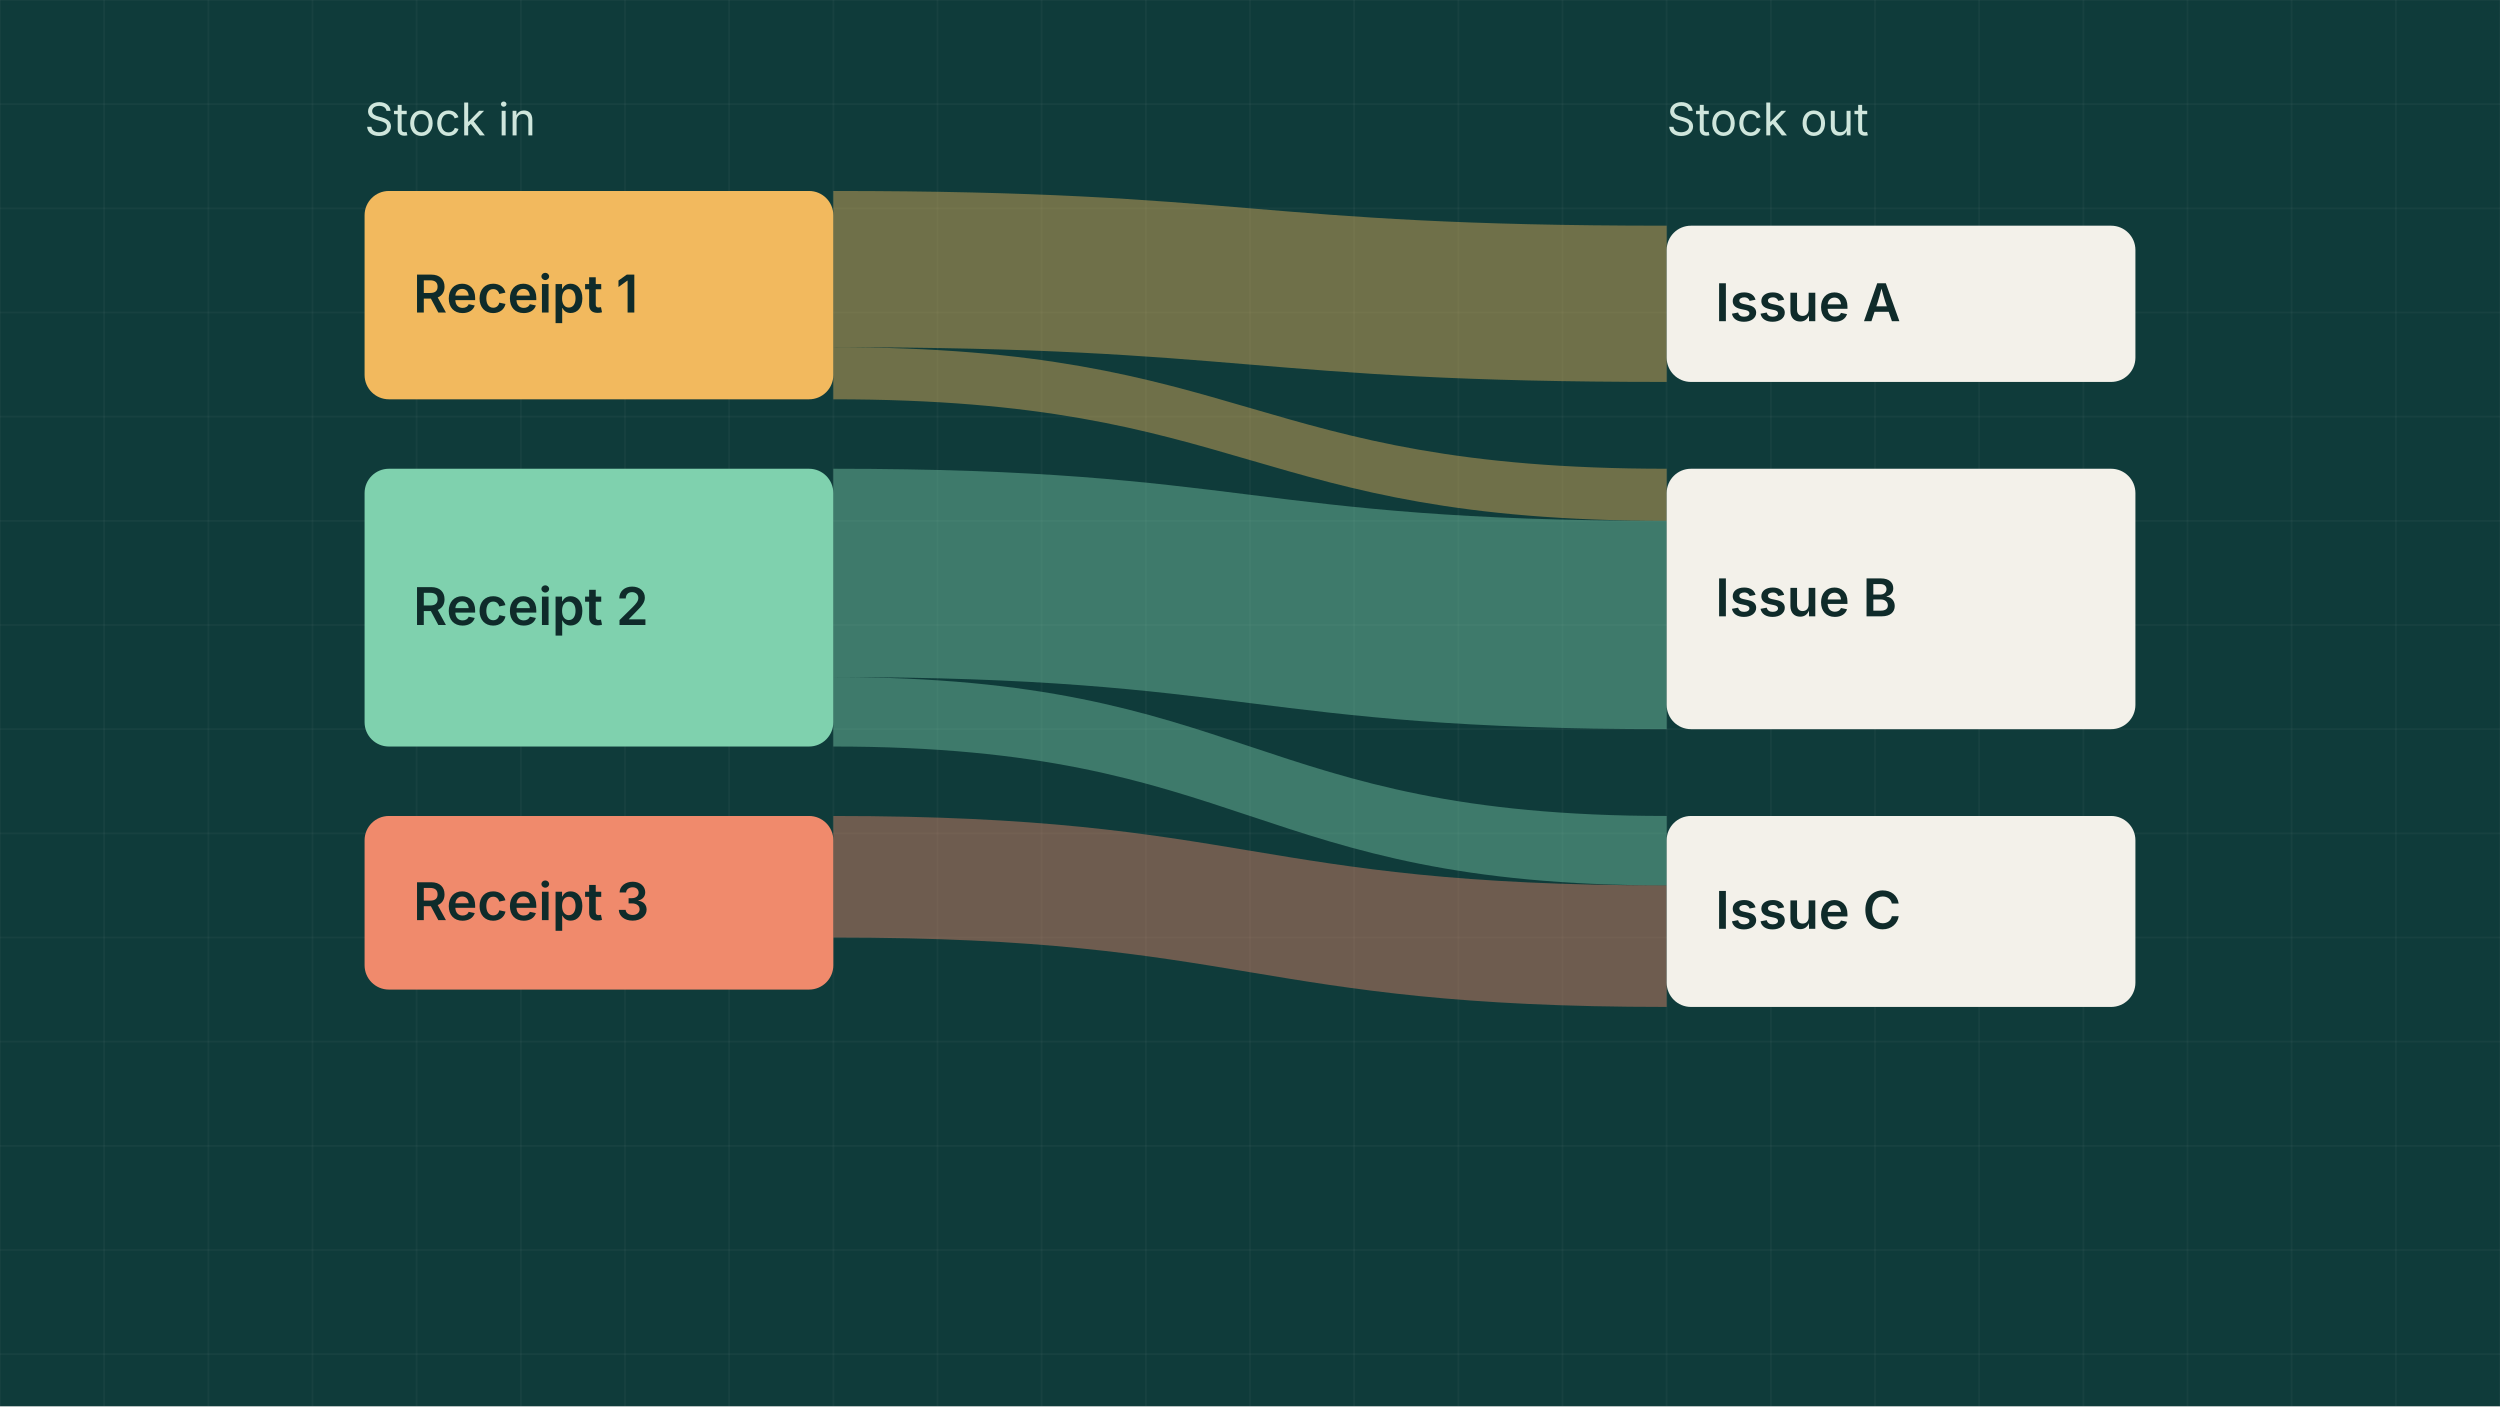
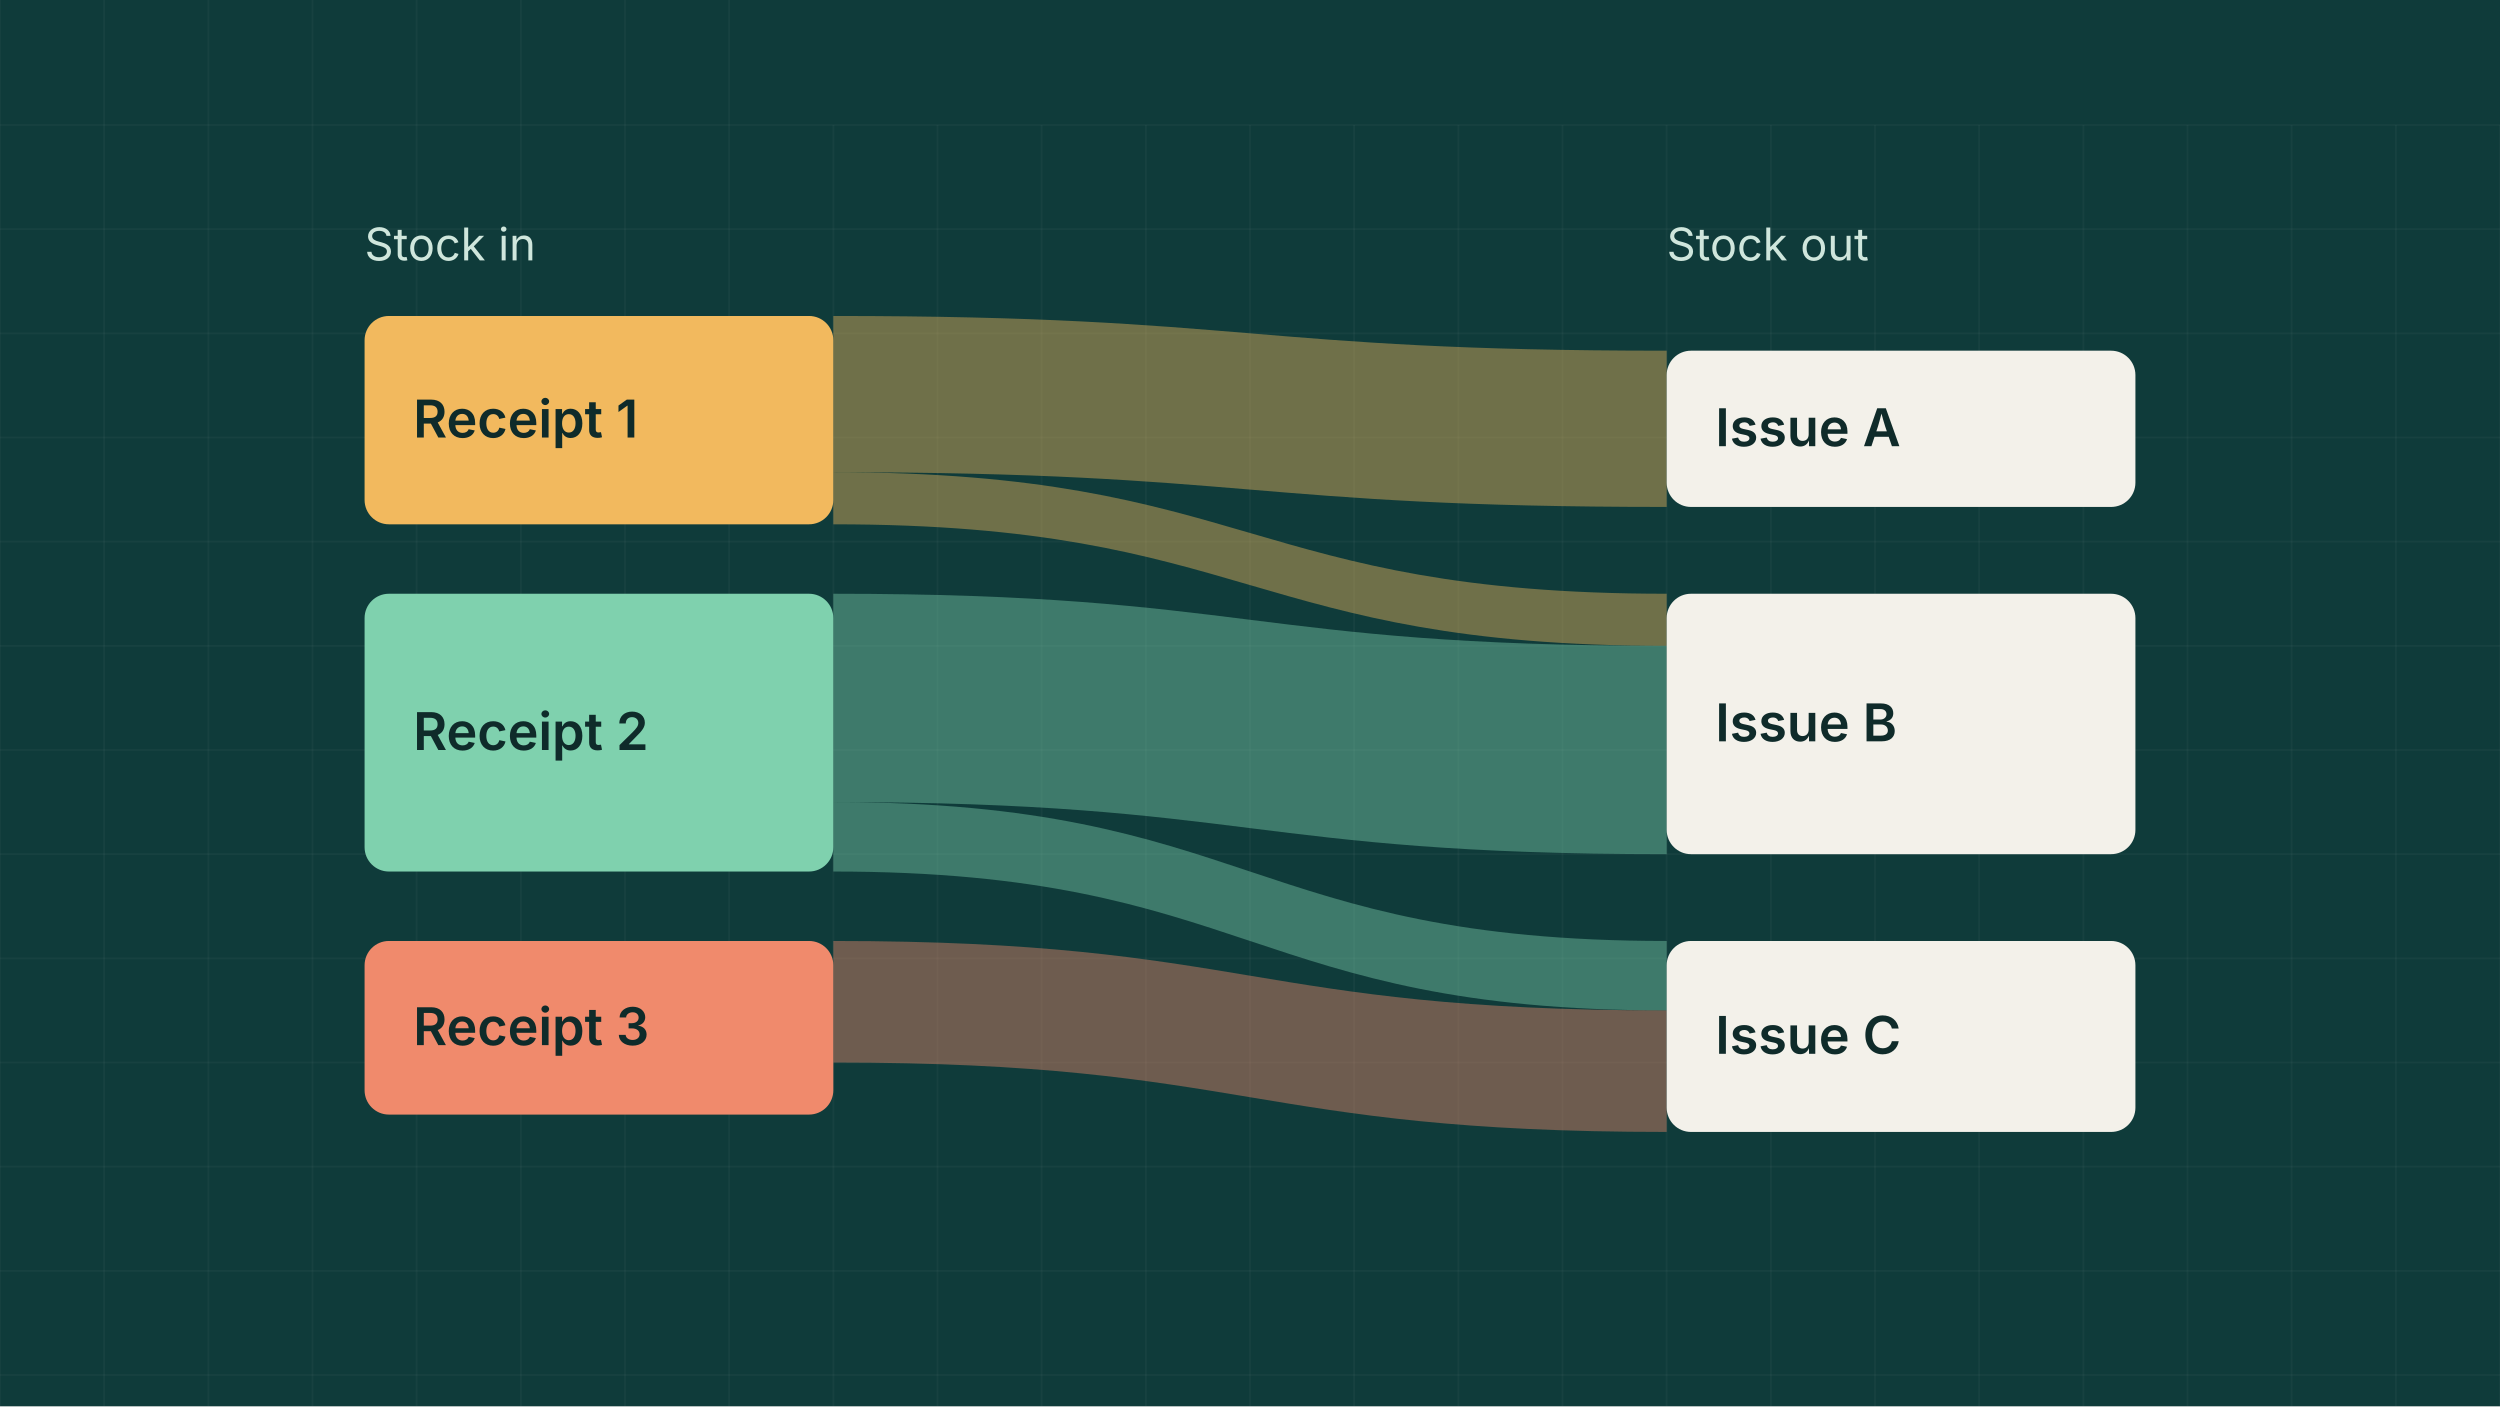
<svg xmlns="http://www.w3.org/2000/svg" viewBox="0 0 1440 810" preserveAspectRatio="xMidYMid slice" font-family="'Inter Tight',Inter,'Segoe UI',Arial,sans-serif">
  <defs />
  <rect width="1440" height="810" fill="#0F3B3A" />
  <path d="M0 0V810" stroke="#fff" stroke-opacity=".035" />
  <path d="M60 0V810" stroke="#fff" stroke-opacity=".035" />
  <path d="M120 0V810" stroke="#fff" stroke-opacity=".035" />
  <path d="M180 0V810" stroke="#fff" stroke-opacity=".035" />
  <path d="M240 0V810" stroke="#fff" stroke-opacity=".035" />
  <path d="M300 0V810" stroke="#fff" stroke-opacity=".035" />
  <path d="M360 0V810" stroke="#fff" stroke-opacity=".035" />
  <path d="M420 0V810" stroke="#fff" stroke-opacity=".035" />
-   <path d="M480 0V810" stroke="#fff" stroke-opacity=".035" />
-   <path d="M540 0V810" stroke="#fff" stroke-opacity=".035" />
-   <path d="M600 0V810" stroke="#fff" stroke-opacity=".035" />
-   <path d="M660 0V810" stroke="#fff" stroke-opacity=".035" />
-   <path d="M720 0V810" stroke="#fff" stroke-opacity=".035" />
-   <path d="M780 0V810" stroke="#fff" stroke-opacity=".035" />
-   <path d="M840 0V810" stroke="#fff" stroke-opacity=".035" />
-   <path d="M900 0V810" stroke="#fff" stroke-opacity=".035" />
-   <path d="M960 0V810" stroke="#fff" stroke-opacity=".035" />
-   <path d="M1020 0V810" stroke="#fff" stroke-opacity=".035" />
-   <path d="M1080 0V810" stroke="#fff" stroke-opacity=".035" />
-   <path d="M1140 0V810" stroke="#fff" stroke-opacity=".035" />
-   <path d="M1200 0V810" stroke="#fff" stroke-opacity=".035" />
-   <path d="M1260 0V810" stroke="#fff" stroke-opacity=".035" />
-   <path d="M1320 0V810" stroke="#fff" stroke-opacity=".035" />
-   <path d="M1380 0V810" stroke="#fff" stroke-opacity=".035" />
-   <path d="M1440 0V810" stroke="#fff" stroke-opacity=".035" />
-   <path d="M0 0H1440" stroke="#fff" stroke-opacity=".035" />
-   <path d="M0 60H1440" stroke="#fff" stroke-opacity=".035" />
-   <path d="M0 120H1440" stroke="#fff" stroke-opacity=".035" />
-   <path d="M0 180H1440" stroke="#fff" stroke-opacity=".035" />
-   <path d="M0 240H1440" stroke="#fff" stroke-opacity=".035" />
-   <path d="M0 300H1440" stroke="#fff" stroke-opacity=".035" />
-   <path d="M0 360H1440" stroke="#fff" stroke-opacity=".035" />
-   <path d="M0 420H1440" stroke="#fff" stroke-opacity=".035" />
-   <path d="M0 480H1440" stroke="#fff" stroke-opacity=".035" />
-   <path d="M0 540H1440" stroke="#fff" stroke-opacity=".035" />
-   <path d="M0 600H1440" stroke="#fff" stroke-opacity=".035" />
-   <path d="M0 660H1440" stroke="#fff" stroke-opacity=".035" />
-   <path d="M0 720H1440" stroke="#fff" stroke-opacity=".035" />
-   <path d="M0 780H1440" stroke="#fff" stroke-opacity=".035" />
-   <path d="M480 110C720.0 110 720.0 130 960 130V220C720.0 220 720.0 200 480 200Z" fill="#F2B95E" fill-opacity=".42" />
-   <path d="M480 200C720.0 200 720.0 270 960 270V300C720.0 300 720.0 230 480 230Z" fill="#F2B95E" fill-opacity=".42" />
-   <path d="M480 270C720.0 270 720.0 300 960 300V420C720.0 420 720.0 390 480 390Z" fill="#7FD1AE" fill-opacity=".42" />
-   <path d="M480 390C720.0 390 720.0 470 960 470V510C720.0 510 720.0 430 480 430Z" fill="#7FD1AE" fill-opacity=".42" />
-   <path d="M480 470C720.0 470 720.0 510 960 510V580C720.0 580 720.0 540 480 540Z" fill="#F08A6C" fill-opacity=".42" />
-   <rect x="210" y="110" width="270" height="120" rx="14" fill="#F2B95E" />
-   <text x="238" y="180.0" font-size="30" font-weight="600" fill="#0F2B2A">Receipt 1</text>
-   <rect x="210" y="270" width="270" height="160" rx="14" fill="#7FD1AE" />
-   <text x="238" y="360.0" font-size="30" font-weight="600" fill="#0F2B2A">Receipt 2</text>
-   <rect x="210" y="470" width="270" height="100" rx="14" fill="#F08A6C" />
-   <text x="238" y="530.0" font-size="30" font-weight="600" fill="#0F2B2A">Receipt 3</text>
-   <rect x="960" y="130" width="270" height="90" rx="14" fill="#F3F1EA" />
-   <text x="988" y="185.0" font-size="30" font-weight="600" fill="#0F2B2A">Issue A</text>
-   <rect x="960" y="270" width="270" height="150" rx="14" fill="#F3F1EA" />
-   <text x="988" y="355.0" font-size="30" font-weight="600" fill="#0F2B2A">Issue B</text>
-   <rect x="960" y="470" width="270" height="110" rx="14" fill="#F3F1EA" />
-   <text x="988" y="535.0" font-size="30" font-weight="600" fill="#0F2B2A">Issue C</text>
-   <text x="210" y="78" font-size="26" fill="#CFE6DC">Stock in</text>
-   <text x="960" y="78" font-size="26" fill="#CFE6DC">Stock out</text>
+   <g transform="translate(0 72)">
+     <path d="M480 0V810" stroke="#fff" stroke-opacity=".035" />
+     <path d="M540 0V810" stroke="#fff" stroke-opacity=".035" />
+     <path d="M600 0V810" stroke="#fff" stroke-opacity=".035" />
+     <path d="M660 0V810" stroke="#fff" stroke-opacity=".035" />
+     <path d="M720 0V810" stroke="#fff" stroke-opacity=".035" />
+     <path d="M780 0V810" stroke="#fff" stroke-opacity=".035" />
+     <path d="M840 0V810" stroke="#fff" stroke-opacity=".035" />
+     <path d="M900 0V810" stroke="#fff" stroke-opacity=".035" />
+     <path d="M960 0V810" stroke="#fff" stroke-opacity=".035" />
+     <path d="M1020 0V810" stroke="#fff" stroke-opacity=".035" />
+     <path d="M1080 0V810" stroke="#fff" stroke-opacity=".035" />
+     <path d="M1140 0V810" stroke="#fff" stroke-opacity=".035" />
+     <path d="M1200 0V810" stroke="#fff" stroke-opacity=".035" />
+     <path d="M1260 0V810" stroke="#fff" stroke-opacity=".035" />
+     <path d="M1320 0V810" stroke="#fff" stroke-opacity=".035" />
+     <path d="M1380 0V810" stroke="#fff" stroke-opacity=".035" />
+     <path d="M1440 0V810" stroke="#fff" stroke-opacity=".035" />
+     <path d="M0 0H1440" stroke="#fff" stroke-opacity=".035" />
+     <path d="M0 60H1440" stroke="#fff" stroke-opacity=".035" />
+     <path d="M0 120H1440" stroke="#fff" stroke-opacity=".035" />
+     <path d="M0 180H1440" stroke="#fff" stroke-opacity=".035" />
+     <path d="M0 240H1440" stroke="#fff" stroke-opacity=".035" />
+     <path d="M0 300H1440" stroke="#fff" stroke-opacity=".035" />
+     <path d="M0 360H1440" stroke="#fff" stroke-opacity=".035" />
+     <path d="M0 420H1440" stroke="#fff" stroke-opacity=".035" />
+     <path d="M0 480H1440" stroke="#fff" stroke-opacity=".035" />
+     <path d="M0 540H1440" stroke="#fff" stroke-opacity=".035" />
+     <path d="M0 600H1440" stroke="#fff" stroke-opacity=".035" />
+     <path d="M0 660H1440" stroke="#fff" stroke-opacity=".035" />
+     <path d="M0 720H1440" stroke="#fff" stroke-opacity=".035" />
+     <path d="M0 780H1440" stroke="#fff" stroke-opacity=".035" />
+     <path d="M480 110C720.0 110 720.0 130 960 130V220C720.0 220 720.0 200 480 200Z" fill="#F2B95E" fill-opacity=".42" />
+     <path d="M480 200C720.0 200 720.0 270 960 270V300C720.0 300 720.0 230 480 230Z" fill="#F2B95E" fill-opacity=".42" />
+     <path d="M480 270C720.0 270 720.0 300 960 300V420C720.0 420 720.0 390 480 390Z" fill="#7FD1AE" fill-opacity=".42" />
+     <path d="M480 390C720.0 390 720.0 470 960 470V510C720.0 510 720.0 430 480 430Z" fill="#7FD1AE" fill-opacity=".42" />
+     <path d="M480 470C720.0 470 720.0 510 960 510V580C720.0 580 720.0 540 480 540Z" fill="#F08A6C" fill-opacity=".42" />
+     <rect x="210" y="110" width="270" height="120" rx="14" fill="#F2B95E" />
+     <text x="238" y="180.0" font-size="30" font-weight="600" fill="#0F2B2A">Receipt 1</text>
+     <rect x="210" y="270" width="270" height="160" rx="14" fill="#7FD1AE" />
+     <text x="238" y="360.0" font-size="30" font-weight="600" fill="#0F2B2A">Receipt 2</text>
+     <rect x="210" y="470" width="270" height="100" rx="14" fill="#F08A6C" />
+     <text x="238" y="530.0" font-size="30" font-weight="600" fill="#0F2B2A">Receipt 3</text>
+     <rect x="960" y="130" width="270" height="90" rx="14" fill="#F3F1EA" />
+     <text x="988" y="185.0" font-size="30" font-weight="600" fill="#0F2B2A">Issue A</text>
+     <rect x="960" y="270" width="270" height="150" rx="14" fill="#F3F1EA" />
+     <text x="988" y="355.0" font-size="30" font-weight="600" fill="#0F2B2A">Issue B</text>
+     <rect x="960" y="470" width="270" height="110" rx="14" fill="#F3F1EA" />
+     <text x="988" y="535.0" font-size="30" font-weight="600" fill="#0F2B2A">Issue C</text>
+     <text x="210" y="78" font-size="26" fill="#CFE6DC">Stock in</text>
+     <text x="960" y="78" font-size="26" fill="#CFE6DC">Stock out</text>
+   </g>
</svg>
